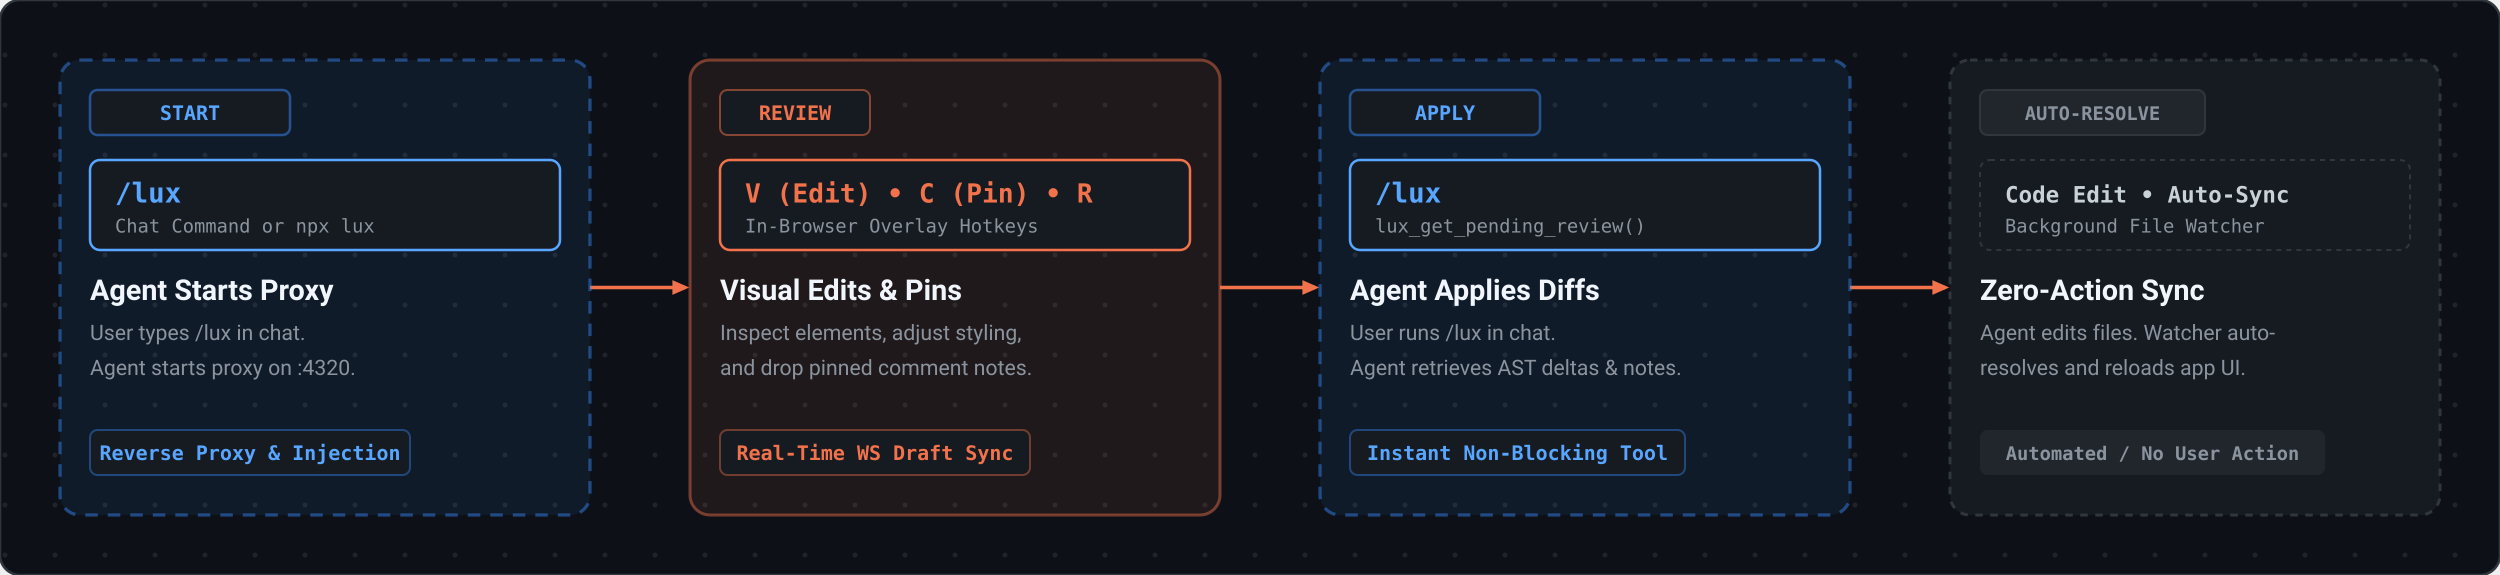
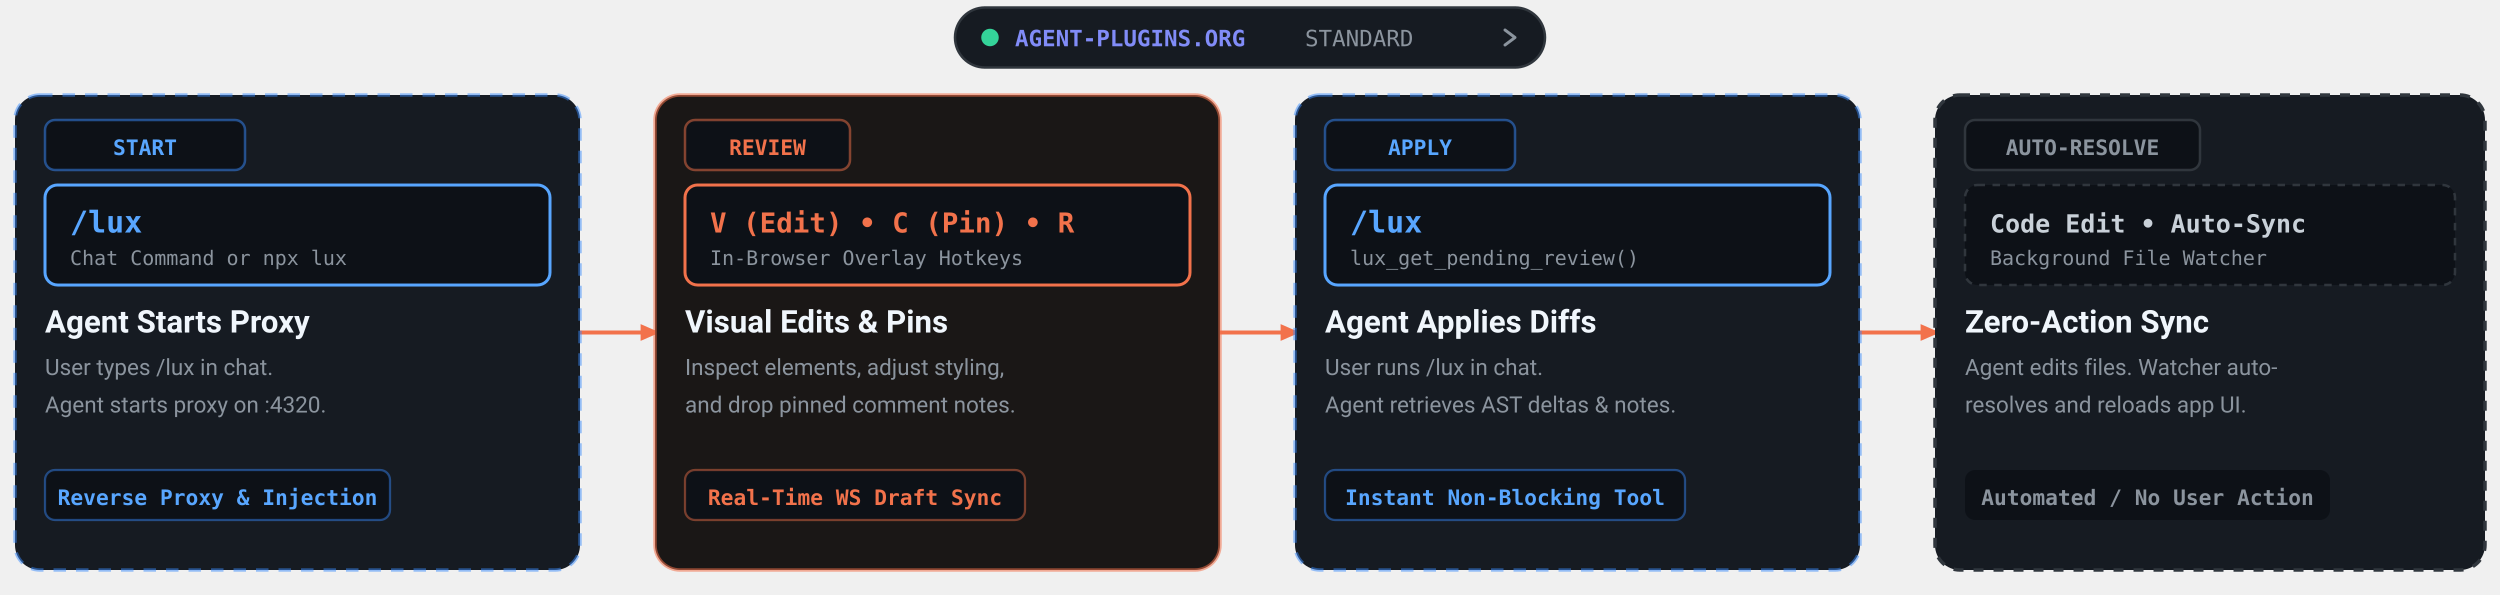
- <svg xmlns="http://www.w3.org/2000/svg" viewBox="0 0 1000 230" width="100%" height="100%">
+ <svg xmlns="http://www.w3.org/2000/svg" viewBox="0 0 1000 238" width="100%" height="100%">
  <defs>
    <marker id="arr-accent-dark" viewBox="0 0 10 10" refX="6" refY="5" markerWidth="6" markerHeight="6" orient="auto-start-reverse">
      <path d="M 0 1.5 L 8 5 L 0 8.5 z" fill="#f2724b" />
    </marker>
-     <pattern id="dotGridDark" width="20" height="20" patternUnits="userSpaceOnUse">
-       <circle cx="2" cy="2" r="1" fill="#ffffff" opacity="0.08" />
-     </pattern>
    <style>
-       .bg-panel-dark { fill: #161b22; stroke: #30363d; }
-       .text-title-dark { font-family: ui-sans-serif, system-ui, -apple-system, BlinkMacSystemFont, "Segoe UI", Roboto, sans-serif; font-weight: 600; fill: #f0f6fc; font-size: 11.5px; }
-       .text-body-dark { font-family: ui-sans-serif, system-ui, -apple-system, BlinkMacSystemFont, "Segoe UI", Roboto, sans-serif; fill: #8b949e; font-size: 8.5px; }
+       .text-title-dark { font-family: ui-sans-serif, system-ui, -apple-system, BlinkMacSystemFont, "Segoe UI", Roboto, sans-serif; font-weight: 700; fill: #f0f6fc; font-size: 12.5px; }
+       .text-body-dark { font-family: ui-sans-serif, system-ui, -apple-system, BlinkMacSystemFont, "Segoe UI", Roboto, sans-serif; fill: #8b949e; font-size: 9px; line-height: 1.4; }
      .text-mono-dark { font-family: ui-monospace, SFMono-Regular, Menlo, Monaco, Consolas, monospace; }
-       .agent-box-dark { fill: rgba(56, 139, 253, 0.08); stroke: rgba(56, 139, 253, 0.45); stroke-width: 1.3; stroke-dasharray: 5,4; }
-       .review-box-dark { fill: rgba(242, 114, 75, 0.08); stroke: rgba(242, 114, 75, 0.45); stroke-width: 1.2; }
-       .auto-box-dark { fill: #161b22; stroke: #30363d; stroke-width: 1.2; stroke-dasharray: 3,3; }
+       .agent-box-dark { fill: #161b22; stroke: rgba(56, 139, 253, 0.5); stroke-width: 1.4; stroke-dasharray: 5,4; }
+       .review-box-dark { fill: #1a1716; stroke: rgba(242, 114, 75, 0.55); stroke-width: 1.4; }
+       .auto-box-dark { fill: #161b22; stroke: #30363d; stroke-width: 1.4; stroke-dasharray: 4,4; }
+       .tag-link-dark { text-decoration: none; }
+       .tag-link-dark:hover rect { fill: #1f242c; stroke: #818cf8; }
    </style>
  </defs>
-   <rect width="1000" height="230" fill="#0d1117" rx="8" stroke="#30363d" stroke-width="1" />
-   <rect width="1000" height="230" fill="url(#dotGridDark)" rx="8" />
-   <path d="M 236,115 H 274" fill="none" stroke="#f2724b" stroke-width="1.4" marker-end="url(#arr-accent-dark)" />
-   <path d="M 488,115 H 526" fill="none" stroke="#f2724b" stroke-width="1.4" marker-end="url(#arr-accent-dark)" />
-   <path d="M 740,115 H 778" fill="none" stroke="#f2724b" stroke-width="1.4" marker-end="url(#arr-accent-dark)" />
+   <a href="https://agent-plugins.org/" target="_blank" class="tag-link-dark">
+     <g id="top-plugin-tag">
+       <rect x="382" y="3" width="236" height="24" rx="12" fill="#161b22" stroke="#30363d" stroke-width="1" />
+       <circle cx="396" cy="15" r="3.5" fill="#34d399" />
+       <text x="406" y="18.5" fill="#818cf8" font-size="9" class="text-mono-dark" font-weight="700">AGENT-PLUGINS.ORG</text>
+       <text x="522" y="18.5" fill="#8b949e" font-size="9" class="text-mono-dark">STANDARD</text>
+       <path d="M 602 12 L 606 15 L 602 18" fill="none" stroke="#8b949e" stroke-width="1.2" stroke-linecap="round" stroke-linejoin="round" />
+     </g>
+   </a>
+   <path d="M 232,133 H 262" fill="none" stroke="#f2724b" stroke-width="1.6" marker-end="url(#arr-accent-dark)" />
+   <path d="M 488,133 H 518" fill="none" stroke="#f2724b" stroke-width="1.6" marker-end="url(#arr-accent-dark)" />
+   <path d="M 744,133 H 774" fill="none" stroke="#f2724b" stroke-width="1.6" marker-end="url(#arr-accent-dark)" />
  <g id="flow-step-1">
-     <rect x="24" y="24" width="212" height="182" rx="8" class="agent-box-dark" />
-     <rect x="36" y="36" width="80" height="18" rx="3" fill="#161b22" stroke="rgba(56, 139, 253, 0.5)" stroke-width="1" />
-     <text x="76" y="48" fill="#58a6ff" font-size="8" class="text-mono-dark" font-weight="700" text-anchor="middle">START</text>
-     <rect x="36" y="64" width="188" height="36" rx="4" fill="#161b22" stroke="#58a6ff" stroke-width="1" />
-     <text x="46" y="81" fill="#58a6ff" font-size="11" class="text-mono-dark" font-weight="700">/lux</text>
-     <text x="46" y="93" fill="#8b949e" font-size="7.5" class="text-mono-dark">Chat Command or npx lux</text>
-     <text x="36" y="120" class="text-title-dark">Agent Starts Proxy</text>
-     <text x="36" y="136" class="text-body-dark">User types /lux in chat.</text>
-     <text x="36" y="150" class="text-body-dark">Agent starts proxy on :4320.</text>
-     <rect x="36" y="172" width="128" height="18" rx="3" fill="#161b22" stroke="rgba(56, 139, 253, 0.4)" stroke-width="0.8" />
-     <text x="100" y="184" fill="#58a6ff" font-size="8" class="text-mono-dark" font-weight="600" text-anchor="middle">Reverse Proxy &amp; Injection</text>
+     <rect x="6" y="38" width="226" height="190" rx="10" class="agent-box-dark" />
+     <rect x="18" y="48" width="80" height="20" rx="4" fill="#0d1117" stroke="rgba(56, 139, 253, 0.5)" stroke-width="1" />
+     <text x="58" y="62" fill="#58a6ff" font-size="8.5" class="text-mono-dark" font-weight="700" text-anchor="middle">START</text>
+     <rect x="18" y="74" width="202" height="40" rx="5" fill="#0d1117" stroke="#58a6ff" stroke-width="1.2" />
+     <text x="28" y="93" fill="#58a6ff" font-size="12" class="text-mono-dark" font-weight="700">/lux</text>
+     <text x="28" y="106" fill="#8b949e" font-size="8" class="text-mono-dark">Chat Command or npx lux</text>
+     <text x="18" y="133" class="text-title-dark">Agent Starts Proxy</text>
+     <text x="18" y="150" class="text-body-dark">User types /lux in chat.</text>
+     <text x="18" y="165" class="text-body-dark">Agent starts proxy on :4320.</text>
+     <rect x="18" y="188" width="138" height="20" rx="4" fill="#0d1117" stroke="rgba(56, 139, 253, 0.45)" stroke-width="0.9" />
+     <text x="87" y="202" fill="#58a6ff" font-size="8.5" class="text-mono-dark" font-weight="600" text-anchor="middle">Reverse Proxy &amp; Injection</text>
  </g>
  <g id="flow-step-2">
-     <rect x="276" y="24" width="212" height="182" rx="8" class="review-box-dark" />
-     <rect x="288" y="36" width="60" height="18" rx="3" fill="#161b22" stroke="rgba(242, 114, 75, 0.5)" stroke-width="0.8" />
-     <text x="318" y="48" fill="#f2724b" font-size="8" class="text-mono-dark" font-weight="700" text-anchor="middle">REVIEW</text>
-     <rect x="288" y="64" width="188" height="36" rx="4" fill="#161b22" stroke="#f2724b" stroke-width="1" />
-     <text x="298" y="81" fill="#f2724b" font-size="10.5" class="text-mono-dark" font-weight="700">V (Edit) • C (Pin) • R</text>
-     <text x="298" y="93" fill="#8b949e" font-size="7.5" class="text-mono-dark">In-Browser Overlay Hotkeys</text>
-     <text x="288" y="120" class="text-title-dark">Visual Edits &amp; Pins</text>
-     <text x="288" y="136" class="text-body-dark">Inspect elements, adjust styling,</text>
-     <text x="288" y="150" class="text-body-dark">and drop pinned comment notes.</text>
-     <rect x="288" y="172" width="124" height="18" rx="3" fill="#161b22" stroke="rgba(242, 114, 75, 0.4)" stroke-width="0.8" />
-     <text x="350" y="184" fill="#f2724b" font-size="8" class="text-mono-dark" font-weight="600" text-anchor="middle">Real-Time WS Draft Sync</text>
+     <rect x="262" y="38" width="226" height="190" rx="10" class="review-box-dark" />
+     <rect x="274" y="48" width="66" height="20" rx="4" fill="#0d1117" stroke="rgba(242, 114, 75, 0.5)" stroke-width="1" />
+     <text x="307" y="62" fill="#f2724b" font-size="8.5" class="text-mono-dark" font-weight="700" text-anchor="middle">REVIEW</text>
+     <rect x="274" y="74" width="202" height="40" rx="5" fill="#0d1117" stroke="#f2724b" stroke-width="1.2" />
+     <text x="284" y="93" fill="#f2724b" font-size="11" class="text-mono-dark" font-weight="700">V (Edit) • C (Pin) • R</text>
+     <text x="284" y="106" fill="#8b949e" font-size="8" class="text-mono-dark">In-Browser Overlay Hotkeys</text>
+     <text x="274" y="133" class="text-title-dark">Visual Edits &amp; Pins</text>
+     <text x="274" y="150" class="text-body-dark">Inspect elements, adjust styling,</text>
+     <text x="274" y="165" class="text-body-dark">and drop pinned comment notes.</text>
+     <rect x="274" y="188" width="136" height="20" rx="4" fill="#0d1117" stroke="rgba(242, 114, 75, 0.45)" stroke-width="0.9" />
+     <text x="342" y="202" fill="#f2724b" font-size="8.5" class="text-mono-dark" font-weight="600" text-anchor="middle">Real-Time WS Draft Sync</text>
  </g>
  <g id="flow-step-3">
-     <rect x="528" y="24" width="212" height="182" rx="8" class="agent-box-dark" />
-     <rect x="540" y="36" width="76" height="18" rx="3" fill="#161b22" stroke="rgba(56, 139, 253, 0.5)" stroke-width="1" />
-     <text x="578" y="48" fill="#58a6ff" font-size="8" class="text-mono-dark" font-weight="700" text-anchor="middle">APPLY</text>
-     <rect x="540" y="64" width="188" height="36" rx="4" fill="#161b22" stroke="#58a6ff" stroke-width="1" />
-     <text x="550" y="81" fill="#58a6ff" font-size="11" class="text-mono-dark" font-weight="700">/lux</text>
-     <text x="550" y="93" fill="#8b949e" font-size="7.5" class="text-mono-dark">lux_get_pending_review()</text>
-     <text x="540" y="120" class="text-title-dark">Agent Applies Diffs</text>
-     <text x="540" y="136" class="text-body-dark">User runs /lux in chat.</text>
-     <text x="540" y="150" class="text-body-dark">Agent retrieves AST deltas &amp; notes.</text>
-     <rect x="540" y="172" width="134" height="18" rx="3" fill="#161b22" stroke="rgba(56, 139, 253, 0.4)" stroke-width="0.8" />
-     <text x="607" y="184" fill="#58a6ff" font-size="8" class="text-mono-dark" font-weight="600" text-anchor="middle">Instant Non-Blocking Tool</text>
+     <rect x="518" y="38" width="226" height="190" rx="10" class="agent-box-dark" />
+     <rect x="530" y="48" width="76" height="20" rx="4" fill="#0d1117" stroke="rgba(56, 139, 253, 0.5)" stroke-width="1" />
+     <text x="568" y="62" fill="#58a6ff" font-size="8.5" class="text-mono-dark" font-weight="700" text-anchor="middle">APPLY</text>
+     <rect x="530" y="74" width="202" height="40" rx="5" fill="#0d1117" stroke="#58a6ff" stroke-width="1.2" />
+     <text x="540" y="93" fill="#58a6ff" font-size="12" class="text-mono-dark" font-weight="700">/lux</text>
+     <text x="540" y="106" fill="#8b949e" font-size="8" class="text-mono-dark">lux_get_pending_review()</text>
+     <text x="530" y="133" class="text-title-dark">Agent Applies Diffs</text>
+     <text x="530" y="150" class="text-body-dark">User runs /lux in chat.</text>
+     <text x="530" y="165" class="text-body-dark">Agent retrieves AST deltas &amp; notes.</text>
+     <rect x="530" y="188" width="144" height="20" rx="4" fill="#0d1117" stroke="rgba(56, 139, 253, 0.45)" stroke-width="0.9" />
+     <text x="602" y="202" fill="#58a6ff" font-size="8.5" class="text-mono-dark" font-weight="600" text-anchor="middle">Instant Non-Blocking Tool</text>
  </g>
  <g id="flow-step-4">
-     <rect x="780" y="24" width="196" height="182" rx="8" class="auto-box-dark" />
-     <rect x="792" y="36" width="90" height="18" rx="3" fill="#21262d" stroke="#30363d" stroke-width="0.8" />
-     <text x="837" y="48" fill="#8b949e" font-size="7.5" class="text-mono-dark" font-weight="700" text-anchor="middle">AUTO-RESOLVE</text>
-     <rect x="792" y="64" width="172" height="36" rx="4" fill="#161b22" stroke="#30363d" stroke-width="0.8" stroke-dasharray="2,2" />
-     <text x="802" y="81" fill="#c9d1d9" font-size="9" class="text-mono-dark" font-weight="700">Code Edit • Auto-Sync</text>
-     <text x="802" y="93" fill="#8b949e" font-size="7.5" class="text-mono-dark">Background File Watcher</text>
-     <text x="792" y="120" class="text-title-dark">Zero-Action Sync</text>
-     <text x="792" y="136" class="text-body-dark">Agent edits files. Watcher auto-</text>
-     <text x="792" y="150" class="text-body-dark">resolves and reloads app UI.</text>
-     <rect x="792" y="172" width="138" height="18" rx="3" fill="#21262d" />
-     <text x="861" y="184" fill="#8b949e" font-size="7.5" class="text-mono-dark" font-weight="600" text-anchor="middle">Automated / No User Action</text>
+     <rect x="774" y="38" width="220" height="190" rx="10" class="auto-box-dark" />
+     <rect x="786" y="48" width="94" height="20" rx="4" fill="#0d1117" stroke="#30363d" stroke-width="1" />
+     <text x="833" y="62" fill="#8b949e" font-size="8.5" class="text-mono-dark" font-weight="700" text-anchor="middle">AUTO-RESOLVE</text>
+     <rect x="786" y="74" width="196" height="40" rx="5" fill="#0d1117" stroke="#30363d" stroke-width="1" stroke-dasharray="3,3" />
+     <text x="796" y="93" fill="#c9d1d9" font-size="10" class="text-mono-dark" font-weight="700">Code Edit • Auto-Sync</text>
+     <text x="796" y="106" fill="#8b949e" font-size="8" class="text-mono-dark">Background File Watcher</text>
+     <text x="786" y="133" class="text-title-dark">Zero-Action Sync</text>
+     <text x="786" y="150" class="text-body-dark">Agent edits files. Watcher auto-</text>
+     <text x="786" y="165" class="text-body-dark">resolves and reloads app UI.</text>
+     <rect x="786" y="188" width="146" height="20" rx="4" fill="#0d1117" />
+     <text x="859" y="202" fill="#8b949e" font-size="8.5" class="text-mono-dark" font-weight="600" text-anchor="middle">Automated / No User Action</text>
  </g>
</svg>
